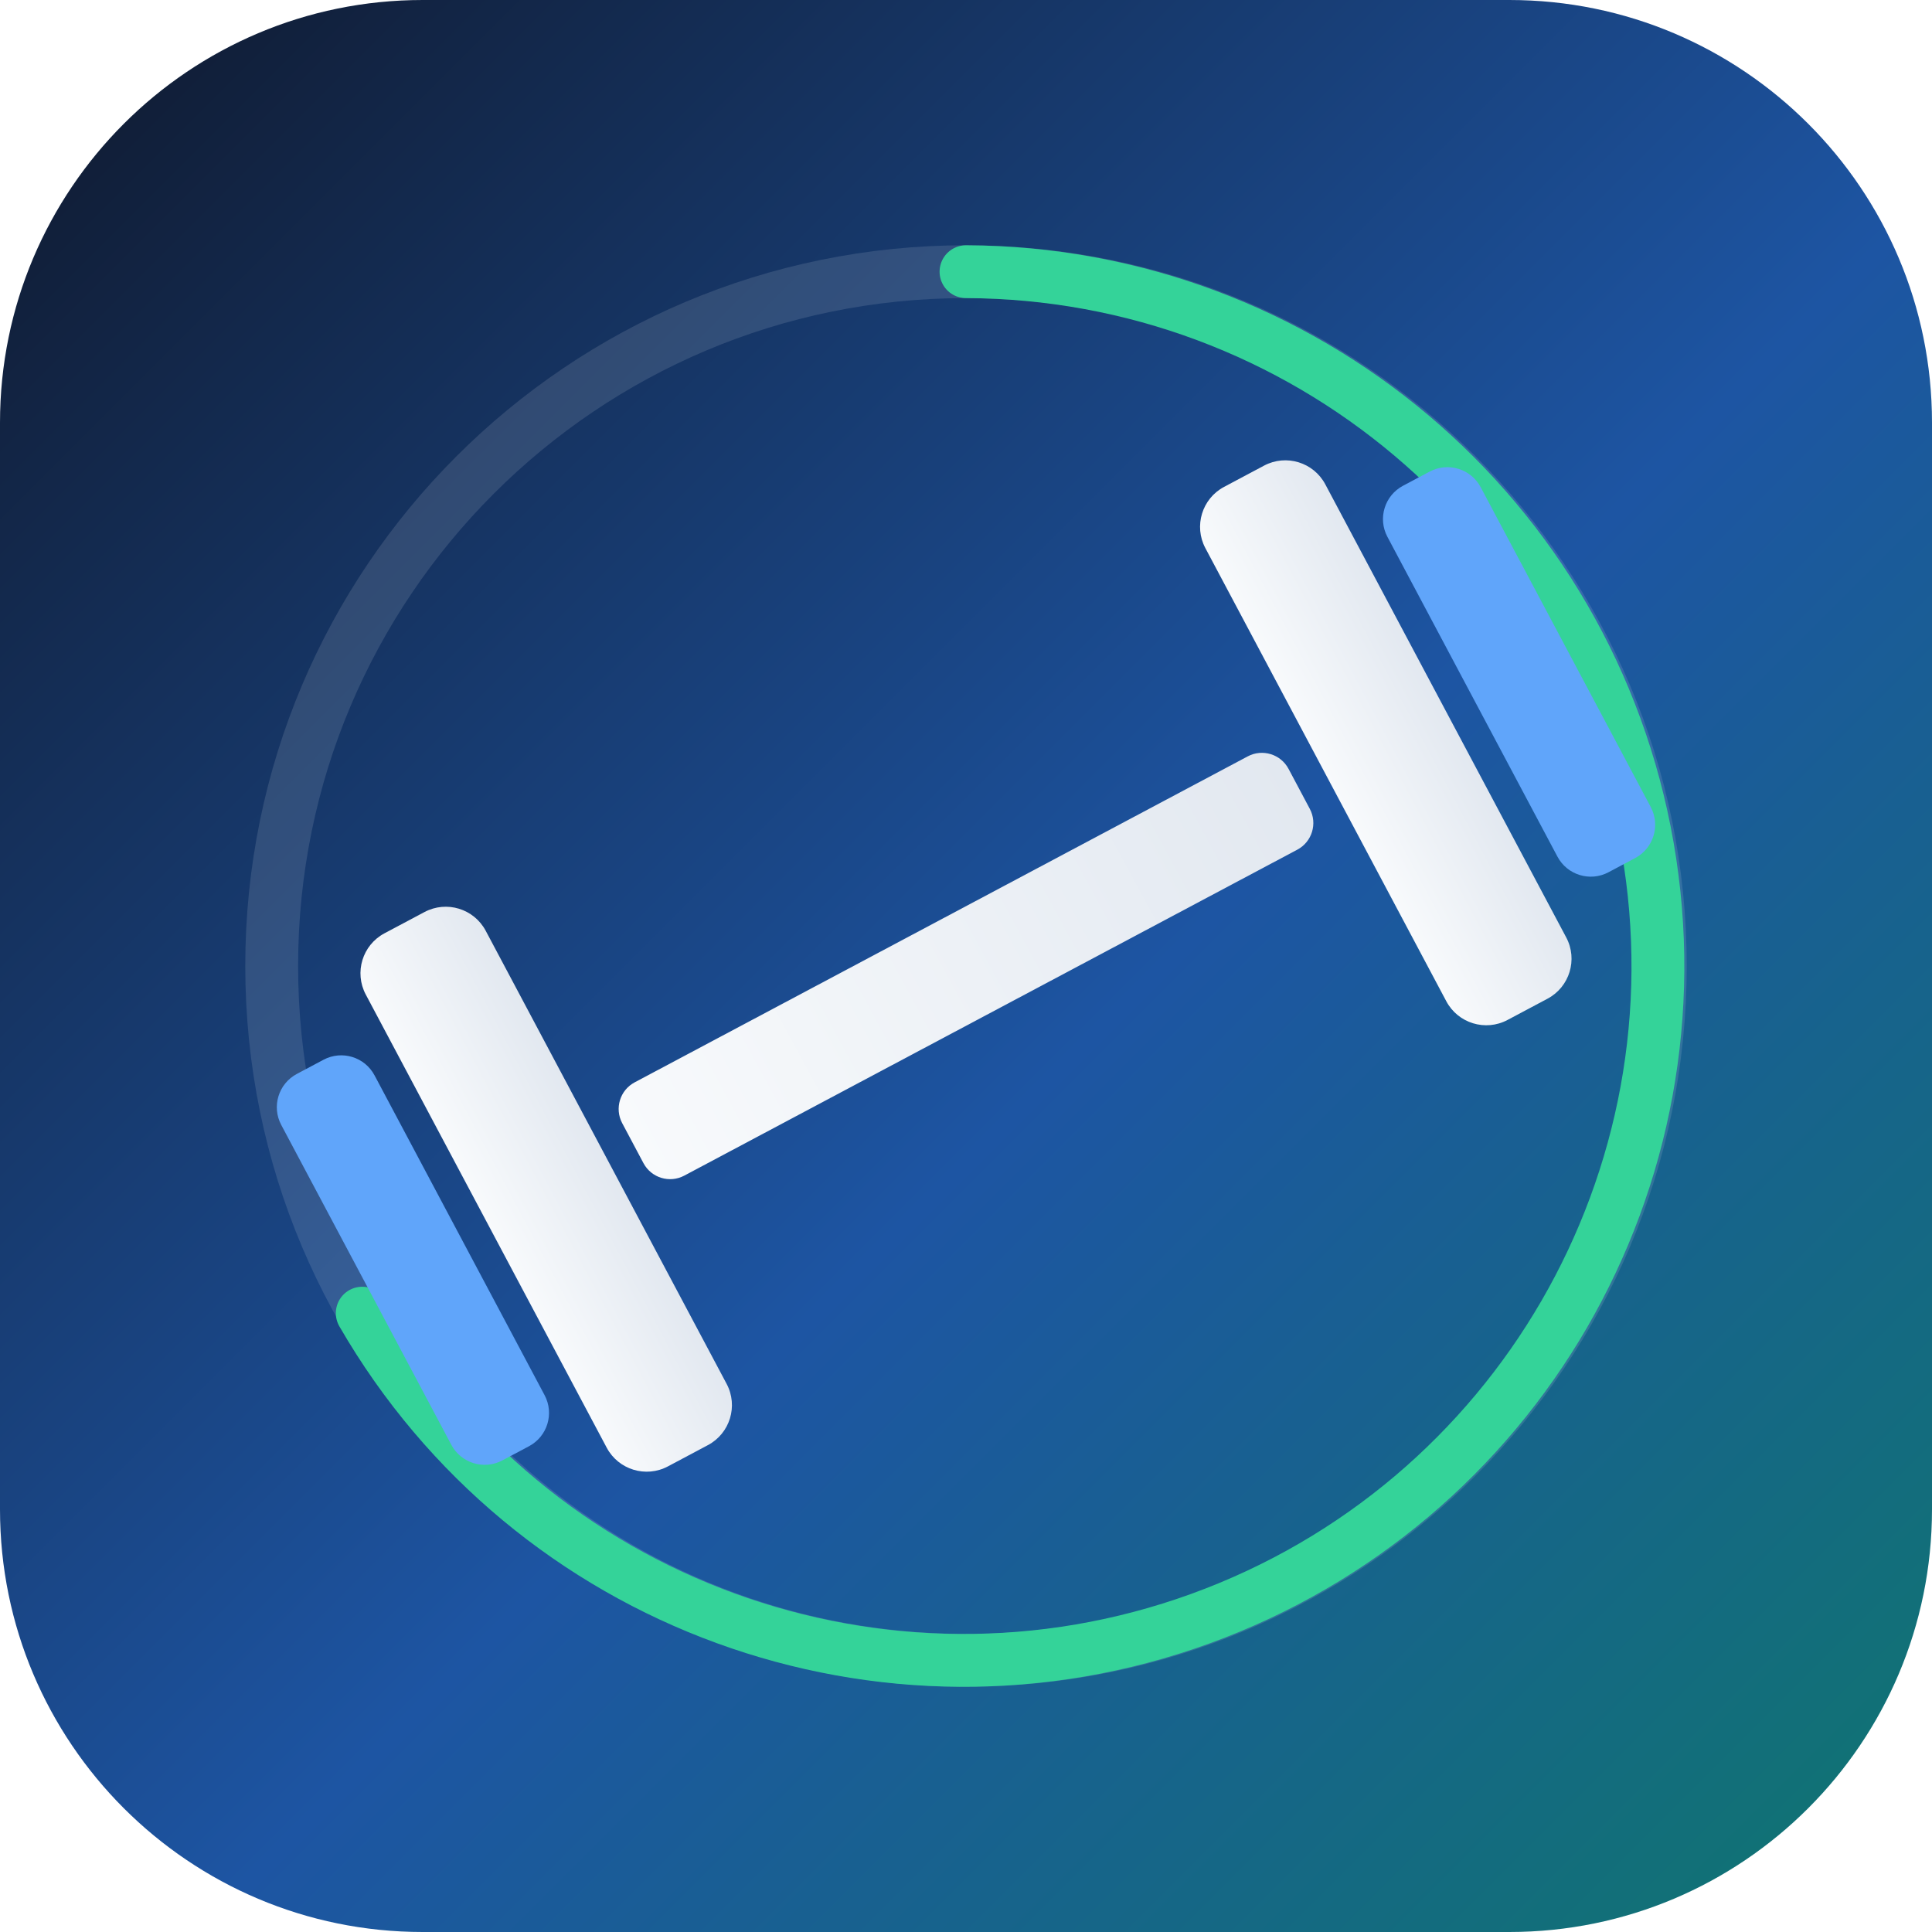
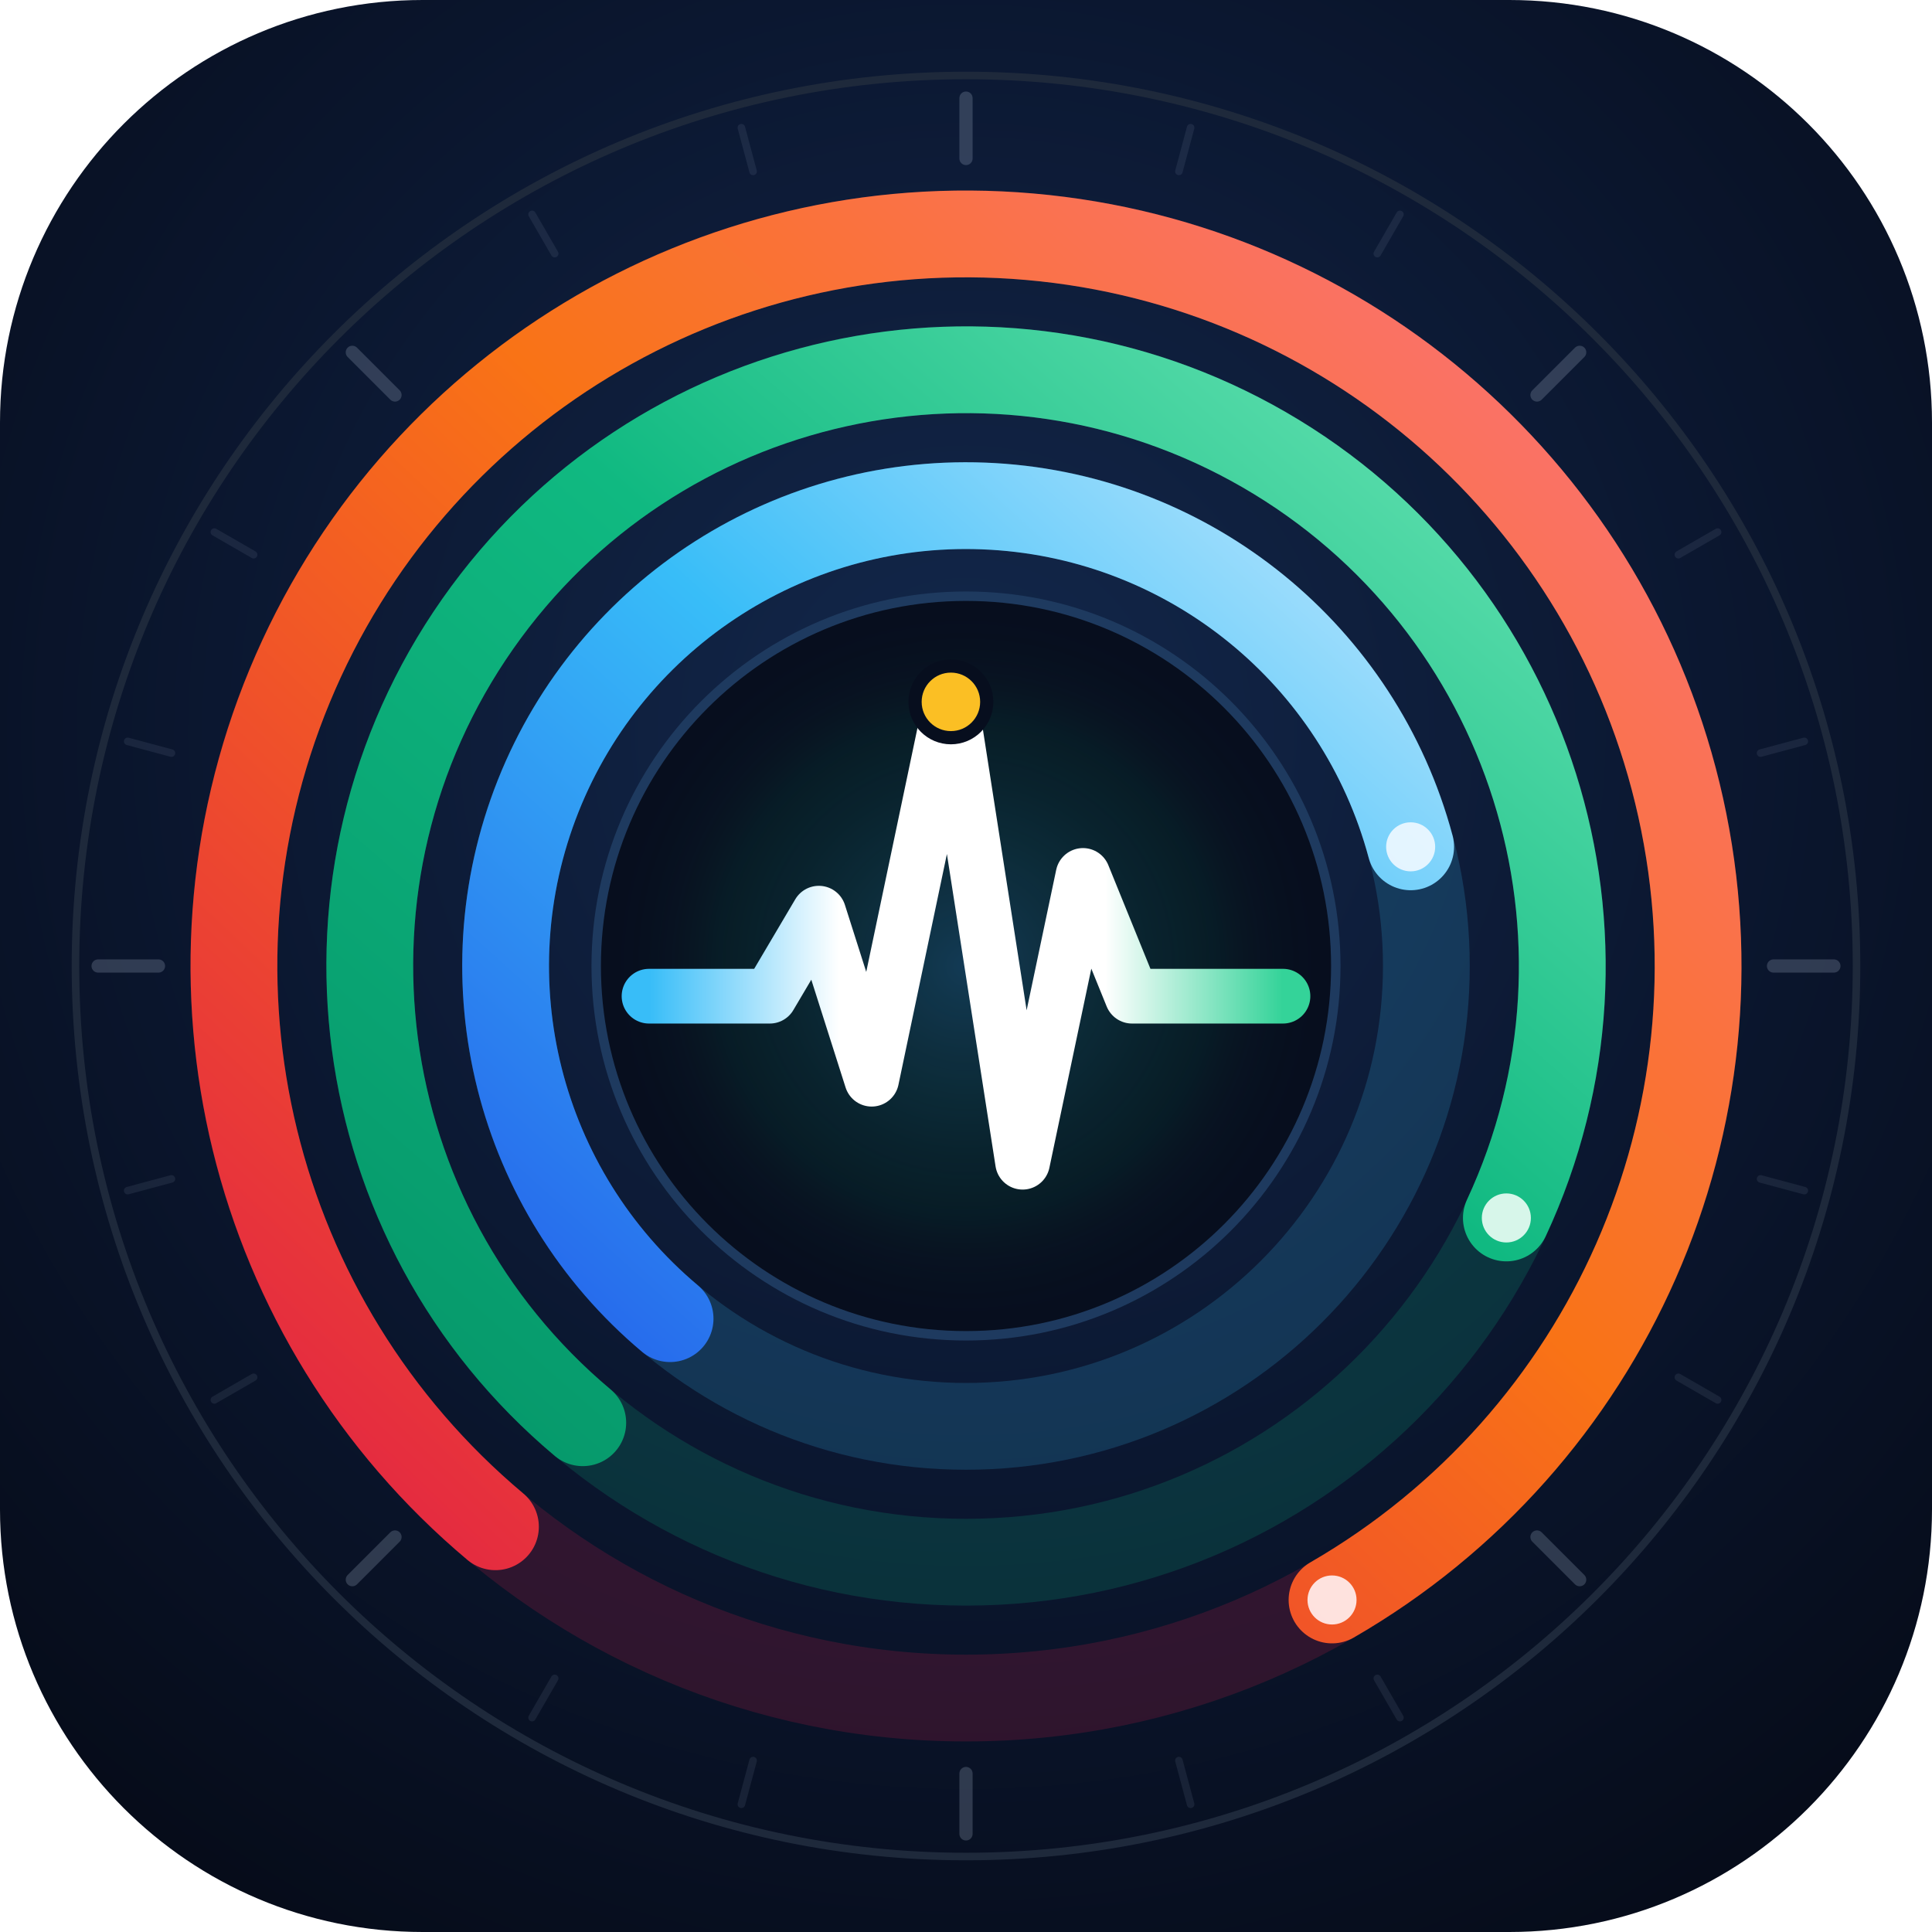
<svg xmlns="http://www.w3.org/2000/svg" viewBox="0 0 512 512">
  <defs>
-     <linearGradient id="bg" x1="0" y1="0" x2="1" y2="1">
-       <stop offset="0%" stop-color="#0F172A" />
-       <stop offset="55%" stop-color="#1D55A3" />
-       <stop offset="100%" stop-color="#0F766E" />
+     <radialGradient id="bgGlow" cx="50%" cy="38%" r="70%">
+       <stop offset="0%" stop-color="#13284C" />
+       <stop offset="55%" stop-color="#0B1730" />
+       <stop offset="100%" stop-color="#060C1A" />
+     </radialGradient>
+     <linearGradient id="ringStrain" x1="0" y1="1" x2="1" y2="0">
+       <stop offset="0%" stop-color="#E11D48" />
+       <stop offset="55%" stop-color="#F97316" />
+       <stop offset="100%" stop-color="#FB7185" />
    </linearGradient>
-     <linearGradient id="bar" x1="0" y1="0" x2="1" y2="0">
-       <stop offset="0%" stop-color="#F8FAFC" />
-       <stop offset="100%" stop-color="#E2E8F0" />
+     <linearGradient id="ringRec" x1="0" y1="1" x2="1" y2="0">
+       <stop offset="0%" stop-color="#059669" />
+       <stop offset="55%" stop-color="#10B981" />
+       <stop offset="100%" stop-color="#6EE7B7" />
    </linearGradient>
+     <linearGradient id="ringStr" x1="0" y1="1" x2="1" y2="0">
+       <stop offset="0%" stop-color="#2563EB" />
+       <stop offset="55%" stop-color="#38BDF8" />
+       <stop offset="100%" stop-color="#BAE6FD" />
+     </linearGradient>
+     <linearGradient id="pulseGrad" x1="0" y1="0" x2="1" y2="0">
+       <stop offset="0%" stop-color="#38BDF8" />
+       <stop offset="30%" stop-color="#FFFFFF" />
+       <stop offset="72%" stop-color="#FFFFFF" />
+       <stop offset="100%" stop-color="#34D399" />
+     </linearGradient>
+     <radialGradient id="coreHalo" cx="50%" cy="50%" r="50%">
+       <stop offset="0%" stop-color="#38BDF8" stop-opacity="0.25" />
+       <stop offset="70%" stop-color="#10B981" stop-opacity="0.08" />
+       <stop offset="100%" stop-color="#0B1730" stop-opacity="0" />
+     </radialGradient>
  </defs>
-   <rect width="512" height="512" rx="112" fill="url(#bg)" />
-   <circle cx="256" cy="256" r="184" fill="none" stroke="rgba(255,255,255,0.12)" stroke-width="14" />
-   <path d="M256 72 A184 184 0 1 1 96 348" fill="none" stroke="#34D399" stroke-width="14" stroke-linecap="round" />
-   <g transform="rotate(-28 256 256)" fill="url(#bar)">
-     <rect x="156" y="242" width="200" height="28" rx="8" />
-     <rect x="112" y="176" width="36" height="160" rx="12" />
-     <rect x="76" y="198" width="28" height="116" rx="10" fill="#60A5FA" />
-     <rect x="364" y="176" width="36" height="160" rx="12" />
-     <rect x="408" y="198" width="28" height="116" rx="10" fill="#60A5FA" />
+   <rect width="512" height="512" rx="112" fill="url(#bgGlow)" />
+   <circle cx="256" cy="256" r="236" fill="none" stroke="#1E293B" stroke-width="2" />
+   <g>
+     <line x1="256.00" y1="42.00" x2="256.00" y2="26.00" stroke="#94A3B8" stroke-opacity="0.28" stroke-width="3.5" stroke-linecap="round" />
+     <line x1="312.42" y1="45.43" x2="315.53" y2="33.84" stroke="#94A3B8" stroke-opacity="0.12" stroke-width="2" stroke-linecap="round" />
+     <line x1="365.00" y1="67.21" x2="371.00" y2="56.81" stroke="#94A3B8" stroke-opacity="0.12" stroke-width="2" stroke-linecap="round" />
+     <line x1="407.32" y1="104.68" x2="418.63" y2="93.37" stroke="#94A3B8" stroke-opacity="0.28" stroke-width="3.5" stroke-linecap="round" />
+     <line x1="444.79" y1="147.00" x2="455.19" y2="141.00" stroke="#94A3B8" stroke-opacity="0.12" stroke-width="2" stroke-linecap="round" />
+     <line x1="466.57" y1="199.58" x2="478.16" y2="196.47" stroke="#94A3B8" stroke-opacity="0.12" stroke-width="2" stroke-linecap="round" />
+     <line x1="470.00" y1="256.00" x2="486.00" y2="256.00" stroke="#94A3B8" stroke-opacity="0.28" stroke-width="3.5" stroke-linecap="round" />
+     <line x1="466.57" y1="312.42" x2="478.16" y2="315.53" stroke="#94A3B8" stroke-opacity="0.12" stroke-width="2" stroke-linecap="round" />
+     <line x1="444.79" y1="365.00" x2="455.19" y2="371.00" stroke="#94A3B8" stroke-opacity="0.12" stroke-width="2" stroke-linecap="round" />
+     <line x1="407.32" y1="407.32" x2="418.63" y2="418.63" stroke="#94A3B8" stroke-opacity="0.28" stroke-width="3.5" stroke-linecap="round" />
+     <line x1="365.00" y1="444.79" x2="371.00" y2="455.19" stroke="#94A3B8" stroke-opacity="0.12" stroke-width="2" stroke-linecap="round" />
+     <line x1="312.42" y1="466.57" x2="315.53" y2="478.16" stroke="#94A3B8" stroke-opacity="0.12" stroke-width="2" stroke-linecap="round" />
+     <line x1="256.00" y1="470.00" x2="256.00" y2="486.00" stroke="#94A3B8" stroke-opacity="0.28" stroke-width="3.5" stroke-linecap="round" />
+     <line x1="199.58" y1="466.57" x2="196.47" y2="478.16" stroke="#94A3B8" stroke-opacity="0.12" stroke-width="2" stroke-linecap="round" />
+     <line x1="147.00" y1="444.79" x2="141.00" y2="455.19" stroke="#94A3B8" stroke-opacity="0.12" stroke-width="2" stroke-linecap="round" />
+     <line x1="104.68" y1="407.32" x2="93.37" y2="418.63" stroke="#94A3B8" stroke-opacity="0.28" stroke-width="3.5" stroke-linecap="round" />
+     <line x1="67.21" y1="365.00" x2="56.81" y2="371.00" stroke="#94A3B8" stroke-opacity="0.12" stroke-width="2" stroke-linecap="round" />
+     <line x1="45.43" y1="312.42" x2="33.84" y2="315.53" stroke="#94A3B8" stroke-opacity="0.12" stroke-width="2" stroke-linecap="round" />
+     <line x1="42.00" y1="256.00" x2="26.00" y2="256.00" stroke="#94A3B8" stroke-opacity="0.28" stroke-width="3.5" stroke-linecap="round" />
+     <line x1="45.43" y1="199.58" x2="33.84" y2="196.47" stroke="#94A3B8" stroke-opacity="0.12" stroke-width="2" stroke-linecap="round" />
+     <line x1="67.21" y1="147.00" x2="56.81" y2="141.00" stroke="#94A3B8" stroke-opacity="0.12" stroke-width="2" stroke-linecap="round" />
+     <line x1="104.68" y1="104.68" x2="93.37" y2="93.37" stroke="#94A3B8" stroke-opacity="0.28" stroke-width="3.5" stroke-linecap="round" />
+     <line x1="147.00" y1="67.21" x2="141.00" y2="56.81" stroke="#94A3B8" stroke-opacity="0.12" stroke-width="2" stroke-linecap="round" />
+     <line x1="199.58" y1="45.43" x2="196.47" y2="33.84" stroke="#94A3B8" stroke-opacity="0.12" stroke-width="2" stroke-linecap="round" />
  </g>
+   <circle cx="256" cy="256" r="194" fill="none" stroke="#E11D48" stroke-opacity="0.18" stroke-width="23" />
+   <circle cx="256" cy="256" r="158" fill="none" stroke="#10B981" stroke-opacity="0.18" stroke-width="23" />
+   <circle cx="256" cy="256" r="122" fill="none" stroke="#38BDF8" stroke-opacity="0.18" stroke-width="23" />
+   <path d="M 131.30 404.61 A 194 194 0 1 1 353.00 424.01" fill="none" stroke="url(#ringStrain)" stroke-width="23" stroke-linecap="round" />
+   <path d="M 154.44 377.04 A 158 158 0 1 1 399.20 322.77" fill="none" stroke="url(#ringRec)" stroke-width="23" stroke-linecap="round" />
+   <path d="M 177.58 349.46 A 122 122 0 1 1 373.84 224.42" fill="none" stroke="url(#ringStr)" stroke-width="23" stroke-linecap="round" />
+   <circle cx="353.00" cy="424.01" r="6.5" fill="#FFF1F2" fill-opacity="0.9" />
+   <circle cx="399.20" cy="322.77" r="6.5" fill="#ECFDF5" fill-opacity="0.9" />
+   <circle cx="373.84" cy="224.42" r="6.5" fill="#F0F9FF" fill-opacity="0.9" />
+   <circle cx="256" cy="256" r="98" fill="#070E1E" stroke="#1E3A5F" stroke-width="2.5" />
+   <circle cx="256" cy="256" r="94" fill="url(#coreHalo)" />
+   <path d="M 172 264 L 204 264 L 217 242 L 231 286 L 252 186 L 271 308 L 287 232 L 300 264 L 340 264" fill="none" stroke="url(#pulseGrad)" stroke-width="14.5" stroke-linecap="round" stroke-linejoin="round" />
+   <circle cx="252" cy="186" r="9.5" fill="#FBBF24" stroke="#070E1E" stroke-width="3.5" />
</svg>
